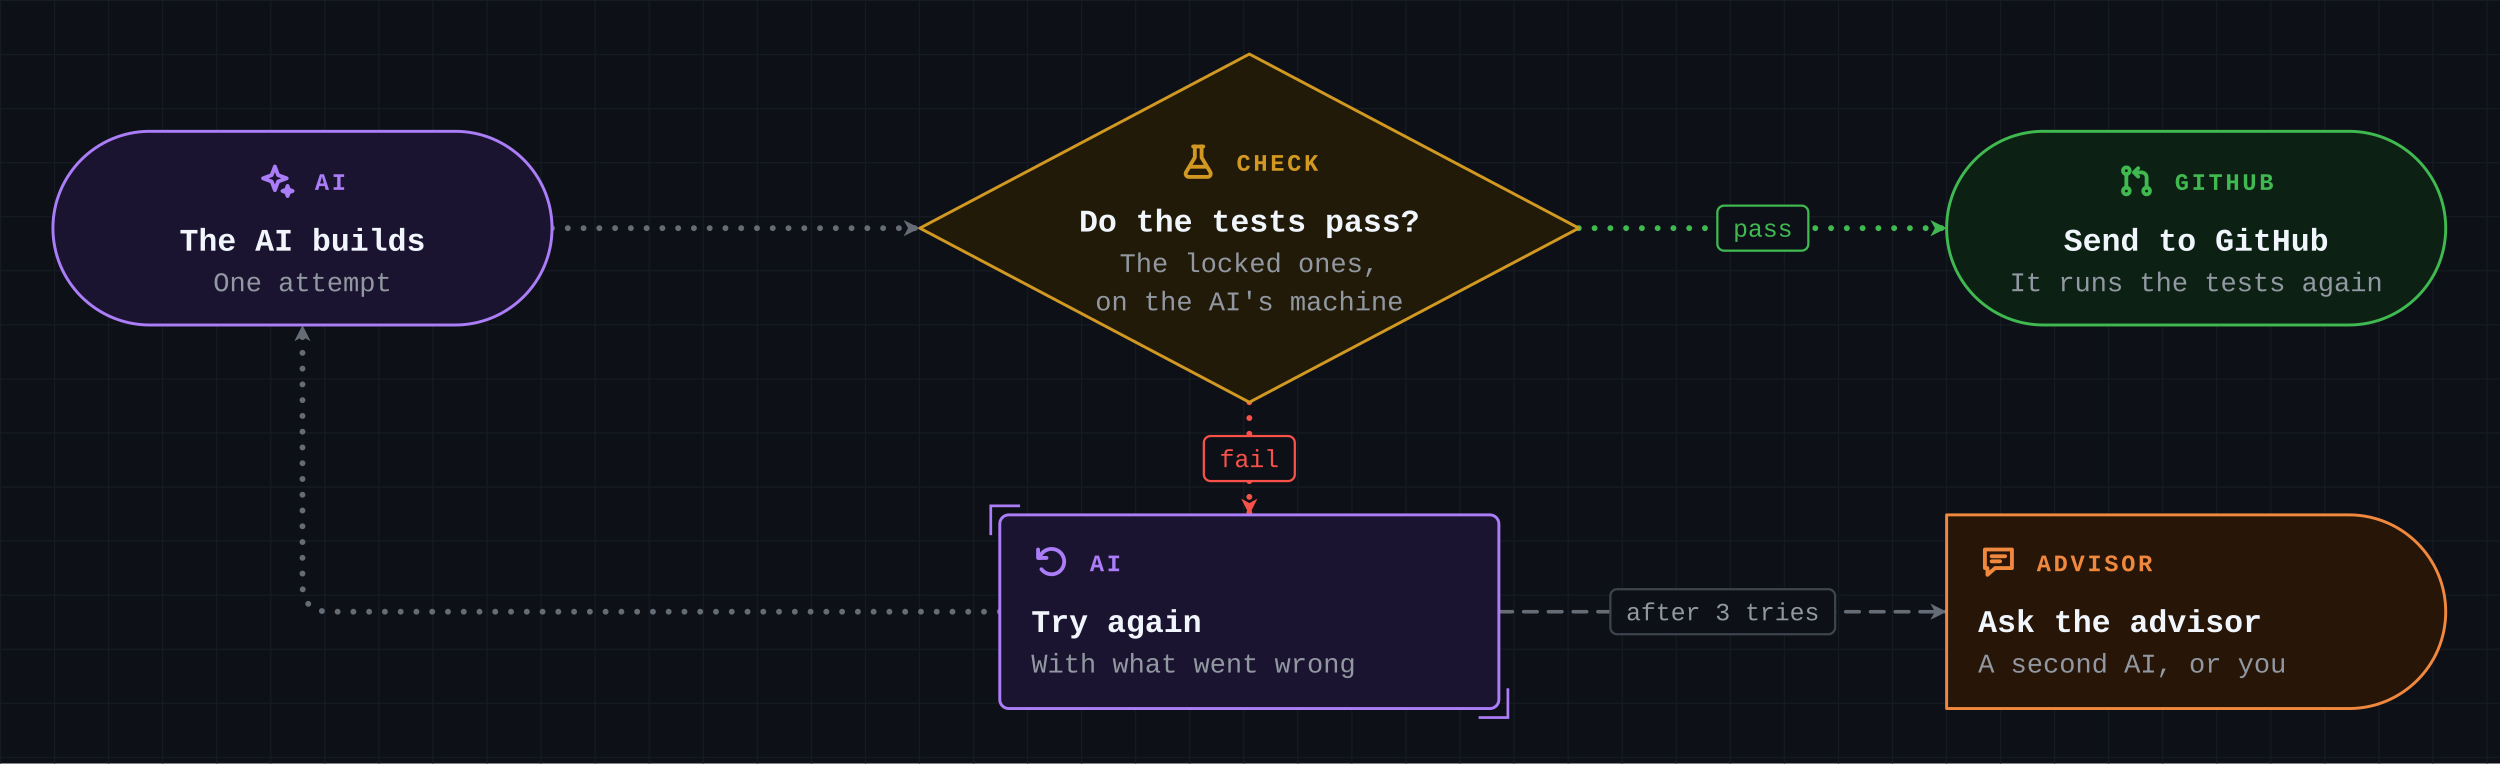
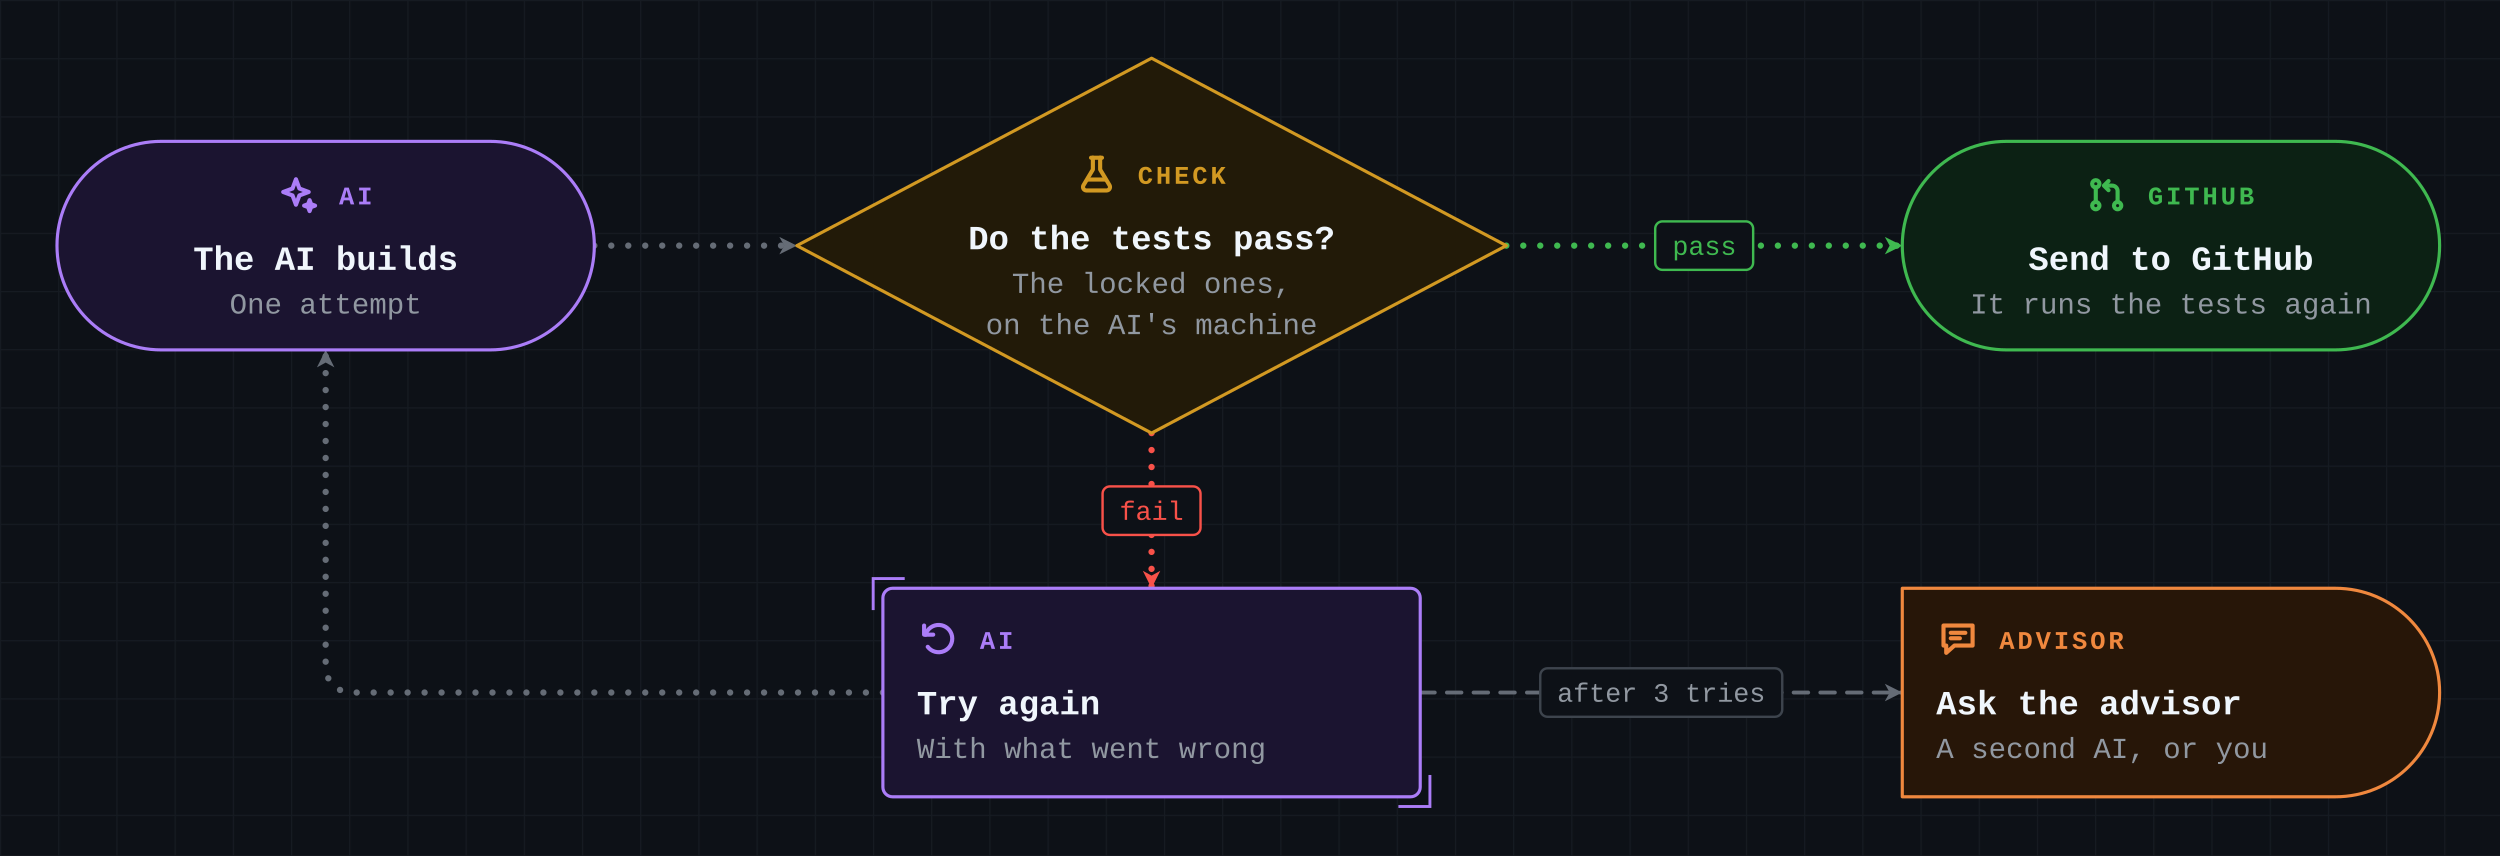
- <svg xmlns="http://www.w3.org/2000/svg" viewBox="12 -24 1110 339" width="1110" height="339" role="img" aria-labelledby="title desc" font-family="ui-monospace, SFMono-Regular, 'JetBrains Mono', 'Cascadia Mono', Menlo, Consolas, 'Liberation Mono', monospace">
+ <svg xmlns="http://www.w3.org/2000/svg" viewBox="12 -24 1031 353" width="1031" height="353" role="img" aria-labelledby="title desc" font-family="ui-monospace, SFMono-Regular, 'JetBrains Mono', 'Cascadia Mono', Menlo, Consolas, 'Liberation Mono', monospace">
  <defs>
    <marker id="arrow-plain" viewBox="0 0 10 10" refX="9" refY="5" markerWidth="9" markerHeight="9" markerUnits="userSpaceOnUse" orient="auto-start-reverse">
      <path d="M1,1 L9,5 L1,9 L3.2,5 z" fill="#656c76" />
    </marker>
    <marker id="arrow-fail" viewBox="0 0 10 10" refX="9" refY="5" markerWidth="9" markerHeight="9" markerUnits="userSpaceOnUse" orient="auto-start-reverse">
      <path d="M1,1 L9,5 L1,9 L3.2,5 z" fill="#f85149" />
    </marker>
    <marker id="arrow-pass" viewBox="0 0 10 10" refX="9" refY="5" markerWidth="9" markerHeight="9" markerUnits="userSpaceOnUse" orient="auto-start-reverse">
      <path d="M1,1 L9,5 L1,9 L3.2,5 z" fill="#3fb950" />
    </marker>
    <pattern id="grid" x="12" y="-24" width="24" height="24" patternUnits="userSpaceOnUse">
      <path d="M24 0H0V24" fill="none" stroke="#161b22" stroke-width="1" />
    </pattern>
  </defs>
  <style>.main{stroke-width:2.6;stroke-dasharray:0 7;animation:flow 0.8s linear infinite}.side{stroke-width:1.6;stroke-dasharray:6 5;animation:side 1.6s linear infinite}@keyframes flow{to{stroke-dashoffset:-7}}@keyframes side{to{stroke-dashoffset:-11}}@media (prefers-reduced-motion:reduce){.main,.side{animation:none}.ticket{display:none}}</style>
-   <rect x="12" y="-24" width="1110" height="339" fill="#0d1117" />
-   <rect x="12" y="-24" width="1110" height="339" fill="url(#grid)" />
-   <path class="main" d="M257.1,77.3 L420.4,77.3" fill="none" stroke="#656c76" stroke-linecap="round" stroke-linejoin="round" marker-end="url(#arrow-plain)" />
-   <path class="main" d="M713.0,77.3 L876.3,77.3" fill="none" stroke="#3fb950" stroke-linecap="round" stroke-linejoin="round" marker-end="url(#arrow-pass)" />
-   <path class="main" d="M566.7,154.6 L566.7,204.6" fill="none" stroke="#f85149" stroke-linecap="round" stroke-linejoin="round" marker-end="url(#arrow-fail)" />
-   <path class="main" d="M455.9,247.6 L158.3,247.6 Q146.3,247.6 146.3,235.6 L146.3,120.3" fill="none" stroke="#656c76" stroke-linecap="round" stroke-linejoin="round" marker-end="url(#arrow-plain)" />
-   <path class="side" d="M677.5,247.6 L876.3,247.6" fill="none" stroke="#656c76" stroke-linecap="round" stroke-linejoin="round" marker-end="url(#arrow-plain)" />
+   <rect x="12" y="-24" width="1031" height="353" fill="#0d1117" />
+   <rect x="12" y="-24" width="1031" height="353" fill="url(#grid)" />
+   <path class="main" d="M257.1,77.3 L340.6,77.3" fill="none" stroke="#656c76" stroke-linecap="round" stroke-linejoin="round" marker-end="url(#arrow-plain)" />
+   <path class="main" d="M633.2,77.3 L796.5,77.3" fill="none" stroke="#3fb950" stroke-linecap="round" stroke-linejoin="round" marker-end="url(#arrow-pass)" />
+   <path class="main" d="M486.9,154.6 L486.9,218.6" fill="none" stroke="#f85149" stroke-linecap="round" stroke-linejoin="round" marker-end="url(#arrow-fail)" />
+   <path class="main" d="M376.1,261.6 L158.3,261.6 Q146.3,261.6 146.3,249.6 L146.3,120.3" fill="none" stroke="#656c76" stroke-linecap="round" stroke-linejoin="round" marker-end="url(#arrow-plain)" />
+   <path class="side" d="M597.7,261.6 L796.5,261.6" fill="none" stroke="#656c76" stroke-linecap="round" stroke-linejoin="round" marker-end="url(#arrow-plain)" />
  <rect x="35.5" y="34.3" width="221.6" height="86.0" rx="43.0" fill="#1b1430" stroke="#ab7df8" stroke-width="1.3" stroke-linejoin="round" />
  <g transform="translate(125.8,47.3) scale(0.75)" fill="none" stroke="#ab7df8" stroke-width="2.27" stroke-linecap="round" stroke-linejoin="round">
    <path d="M11 3.5l1.9 5.1L18 10.5l-5.1 1.9L11 17.5l-1.9-5.1L4 10.5l5.1-1.9z" />
    <path d="M18.5 15l.8 2.2l2.2.8l-2.2.8l-.8 2.2l-.8-2.2l-2.2-.8l2.2-.8z" />
  </g>
  <text x="151.8" y="60.3" font-size="10.5" font-weight="700" letter-spacing="1.2" fill="#ab7df8">AI</text>
  <text x="146.3" y="87.3" text-anchor="middle" font-size="14" font-weight="700" fill="#f0f6fc">The AI builds</text>
  <text x="146.3" y="105.3" text-anchor="middle" font-size="12" fill="#9198a1">One attempt</text>
-   <polygon points="566.7,0.0 713.0,77.3 566.7,154.6 420.4,77.3" fill="#221a08" stroke="#d29922" stroke-width="1.3" stroke-linejoin="round" />
-   <g transform="translate(535.0,38.8) scale(0.75)" fill="none" stroke="#d29922" stroke-width="2.27" stroke-linecap="round" stroke-linejoin="round">
+   <polygon points="486.9,0.0 633.2,77.3 486.9,154.6 340.6,77.3" fill="#221a08" stroke="#d29922" stroke-width="1.3" stroke-linejoin="round" />
+   <g transform="translate(455.2,38.8) scale(0.75)" fill="none" stroke="#d29922" stroke-width="2.27" stroke-linecap="round" stroke-linejoin="round">
    <path d="M9 3h6" />
    <path d="M10 3v6.5l-5.2 8.7A1.9 1.9 0 0 0 6.4 21h11.2a1.9 1.9 0 0 0 1.6-2.8L14 9.5V3" />
    <path d="M7.4 15h9.2" />
  </g>
-   <text x="561.0" y="51.8" font-size="10.5" font-weight="700" letter-spacing="1.2" fill="#d29922">CHECK</text>
-   <text x="566.7" y="78.8" text-anchor="middle" font-size="14" font-weight="700" fill="#f0f6fc">Do the tests pass?</text>
-   <text x="566.7" y="96.8" text-anchor="middle" font-size="12" fill="#9198a1">The locked ones,</text>
-   <text x="566.7" y="113.8" text-anchor="middle" font-size="12" fill="#9198a1">on the AI's machine</text>
-   <rect x="876.3" y="34.3" width="221.6" height="86.0" rx="43.0" fill="#0c2114" stroke="#3fb950" stroke-width="1.3" stroke-linejoin="round" />
-   <g transform="translate(951.6,47.3) scale(0.75)" fill="none" stroke="#3fb950" stroke-width="2.27" stroke-linecap="round" stroke-linejoin="round">
+   <text x="481.2" y="51.8" font-size="10.5" font-weight="700" letter-spacing="1.2" fill="#d29922">CHECK</text>
+   <text x="486.9" y="78.8" text-anchor="middle" font-size="14" font-weight="700" fill="#f0f6fc">Do the tests pass?</text>
+   <text x="486.9" y="96.8" text-anchor="middle" font-size="12" fill="#9198a1">The locked ones,</text>
+   <text x="486.9" y="113.8" text-anchor="middle" font-size="12" fill="#9198a1">on the AI's machine</text>
+   <rect x="796.5" y="34.3" width="221.6" height="86.0" rx="43.0" fill="#0c2114" stroke="#3fb950" stroke-width="1.3" stroke-linejoin="round" />
+   <g transform="translate(871.8,47.3) scale(0.75)" fill="none" stroke="#3fb950" stroke-width="2.27" stroke-linecap="round" stroke-linejoin="round">
    <path d="M6 4a2 2 0 1 0 0 4a2 2 0 1 0 0-4z" />
    <path d="M6 16a2 2 0 1 0 0 4a2 2 0 1 0 0-4z" />
    <path d="M18 16a2 2 0 1 0 0 4a2 2 0 1 0 0-4z" />
    <path d="M6 8v8" />
    <path d="M18 16v-6a3 3 0 0 0-3-3h-4" />
    <path d="M13 4.5L10.5 7L13 9.5" />
  </g>
-   <text x="977.6" y="60.3" font-size="10.5" font-weight="700" letter-spacing="1.2" fill="#3fb950">GITHUB</text>
-   <text x="987.1" y="87.3" text-anchor="middle" font-size="14" font-weight="700" fill="#f0f6fc">Send to GitHub</text>
-   <text x="987.1" y="105.3" text-anchor="middle" font-size="12" fill="#9198a1">It runs the tests again</text>
-   <rect x="455.9" y="204.6" width="221.6" height="86.0" rx="4" fill="#1b1430" stroke="#ab7df8" stroke-width="1.3" stroke-linejoin="round" />
-   <path d="M464.9,200.6 H451.9 V213.6" fill="none" stroke="#ab7df8" stroke-width="1.2" />
-   <path d="M668.5,294.6 H681.5 V281.6" fill="none" stroke="#ab7df8" stroke-width="1.2" />
-   <g transform="translate(469.9,216.6) scale(0.75)" fill="none" stroke="#ab7df8" stroke-width="2.27" stroke-linecap="round" stroke-linejoin="round">
+   <text x="897.8" y="60.3" font-size="10.5" font-weight="700" letter-spacing="1.2" fill="#3fb950">GITHUB</text>
+   <text x="907.3" y="87.3" text-anchor="middle" font-size="14" font-weight="700" fill="#f0f6fc">Send to GitHub</text>
+   <text x="907.3" y="105.3" text-anchor="middle" font-size="12" fill="#9198a1">It runs the tests again</text>
+   <rect x="376.1" y="218.6" width="221.6" height="86.0" rx="4" fill="#1b1430" stroke="#ab7df8" stroke-width="1.3" stroke-linejoin="round" />
+   <path d="M385.1,214.6 H372.1 V227.6" fill="none" stroke="#ab7df8" stroke-width="1.2" />
+   <path d="M588.7,308.6 H601.7 V295.6" fill="none" stroke="#ab7df8" stroke-width="1.2" />
+   <g transform="translate(390.1,230.6) scale(0.75)" fill="none" stroke="#ab7df8" stroke-width="2.27" stroke-linecap="round" stroke-linejoin="round">
    <path d="M4 4.5v5h5" />
    <path d="M4.8 9.5A7.5 7.5 0 1 1 6 16.2" />
  </g>
-   <text x="495.9" y="229.6" font-size="10.5" font-weight="700" letter-spacing="1.2" fill="#ab7df8">AI</text>
-   <text x="469.9" y="256.6" font-size="14" font-weight="700" fill="#f0f6fc">Try again</text>
-   <text x="469.9" y="274.6" font-size="12" fill="#9198a1">With what went wrong</text>
-   <path d="M876.3,204.6 H1054.9 A43.0,43.0 0 0 1 1054.9,290.6 H876.3 Z" fill="#271608" stroke="#f0883e" stroke-width="1.3" stroke-linejoin="round" />
-   <g transform="translate(890.3,216.6) scale(0.75)" fill="none" stroke="#f0883e" stroke-width="2.27" stroke-linecap="round" stroke-linejoin="round">
+   <text x="416.1" y="243.6" font-size="10.5" font-weight="700" letter-spacing="1.2" fill="#ab7df8">AI</text>
+   <text x="390.1" y="270.6" font-size="14" font-weight="700" fill="#f0f6fc">Try again</text>
+   <text x="390.1" y="288.6" font-size="12" fill="#9198a1">With what went wrong</text>
+   <path d="M796.5,218.6 H975.1 A43.0,43.0 0 0 1 975.1,304.6 H796.5 Z" fill="#271608" stroke="#f0883e" stroke-width="1.3" stroke-linejoin="round" />
+   <g transform="translate(810.5,230.6) scale(0.75)" fill="none" stroke="#f0883e" stroke-width="2.27" stroke-linecap="round" stroke-linejoin="round">
    <path d="M4 4.5h16v11H10l-4.5 4v-4H4z" />
    <path d="M8 8.5h8M8 11.5h5" />
  </g>
-   <text x="916.3" y="229.6" font-size="10.5" font-weight="700" letter-spacing="1.2" fill="#f0883e">ADVISOR</text>
-   <text x="890.3" y="256.6" font-size="14" font-weight="700" fill="#f0f6fc">Ask the advisor</text>
-   <text x="890.3" y="274.6" font-size="12" fill="#9198a1">A second AI, or you</text>
-   <rect x="774.5" y="67.3" width="40.4" height="20" rx="3" fill="#0d1117" stroke="#3fb950" stroke-width="1" />
-   <text x="794.7" y="81.1" text-anchor="middle" font-size="11" fill="#3fb950">pass</text>
-   <rect x="546.5" y="169.6" width="40.4" height="20" rx="3" fill="#0d1117" stroke="#f85149" stroke-width="1" />
-   <text x="566.7" y="183.4" text-anchor="middle" font-size="11" fill="#f85149">fail</text>
-   <rect x="727.0" y="237.6" width="99.8" height="20" rx="3" fill="#0d1117" stroke="#3d444d" stroke-width="1" />
-   <text x="776.9" y="251.4" text-anchor="middle" font-size="11" fill="#9198a1">after 3 tries</text>
+   <text x="836.5" y="243.6" font-size="10.5" font-weight="700" letter-spacing="1.2" fill="#f0883e">ADVISOR</text>
+   <text x="810.5" y="270.6" font-size="14" font-weight="700" fill="#f0f6fc">Ask the advisor</text>
+   <text x="810.5" y="288.6" font-size="12" fill="#9198a1">A second AI, or you</text>
+   <rect x="694.6" y="67.3" width="40.4" height="20" rx="3" fill="#0d1117" stroke="#3fb950" stroke-width="1" />
+   <text x="714.9" y="81.1" text-anchor="middle" font-size="11" fill="#3fb950">pass</text>
+   <rect x="466.7" y="176.6" width="40.4" height="20" rx="3" fill="#0d1117" stroke="#f85149" stroke-width="1" />
+   <text x="486.9" y="190.4" text-anchor="middle" font-size="11" fill="#f85149">fail</text>
+   <rect x="647.2" y="251.6" width="99.8" height="20" rx="3" fill="#0d1117" stroke="#3d444d" stroke-width="1" />
+   <text x="697.1" y="265.4" text-anchor="middle" font-size="11" fill="#9198a1">after 3 tries</text>
</svg>
